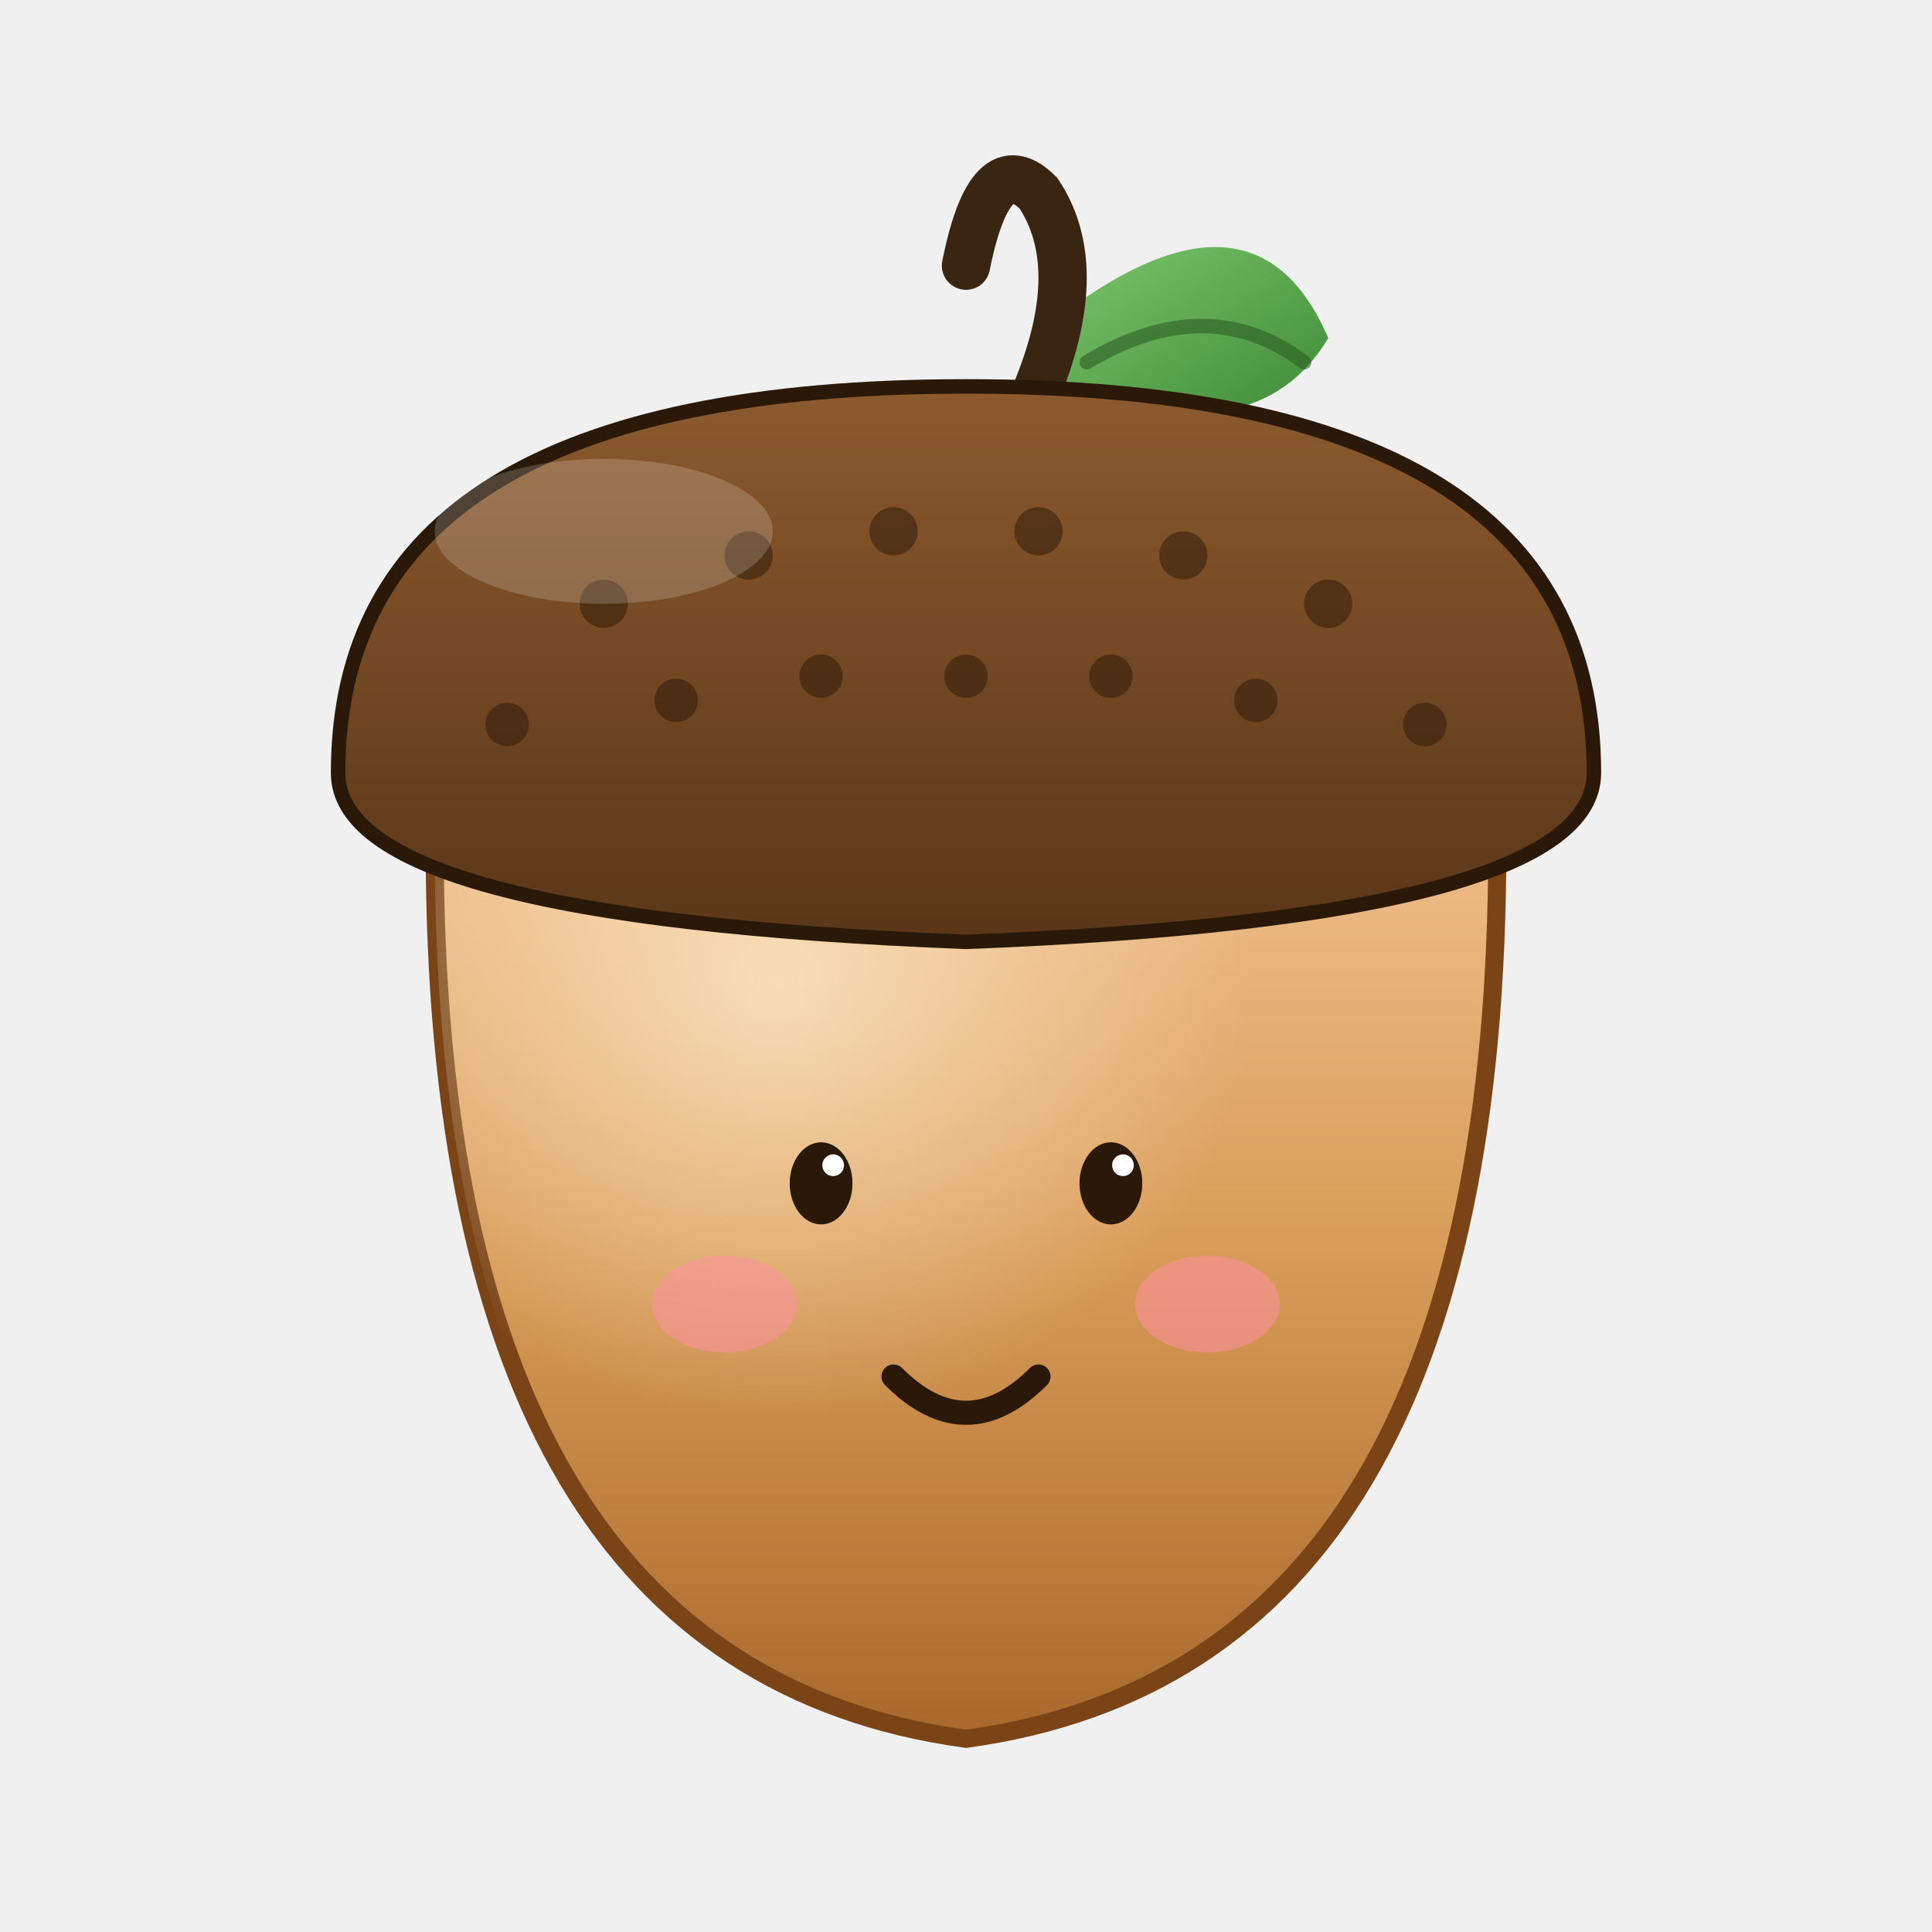
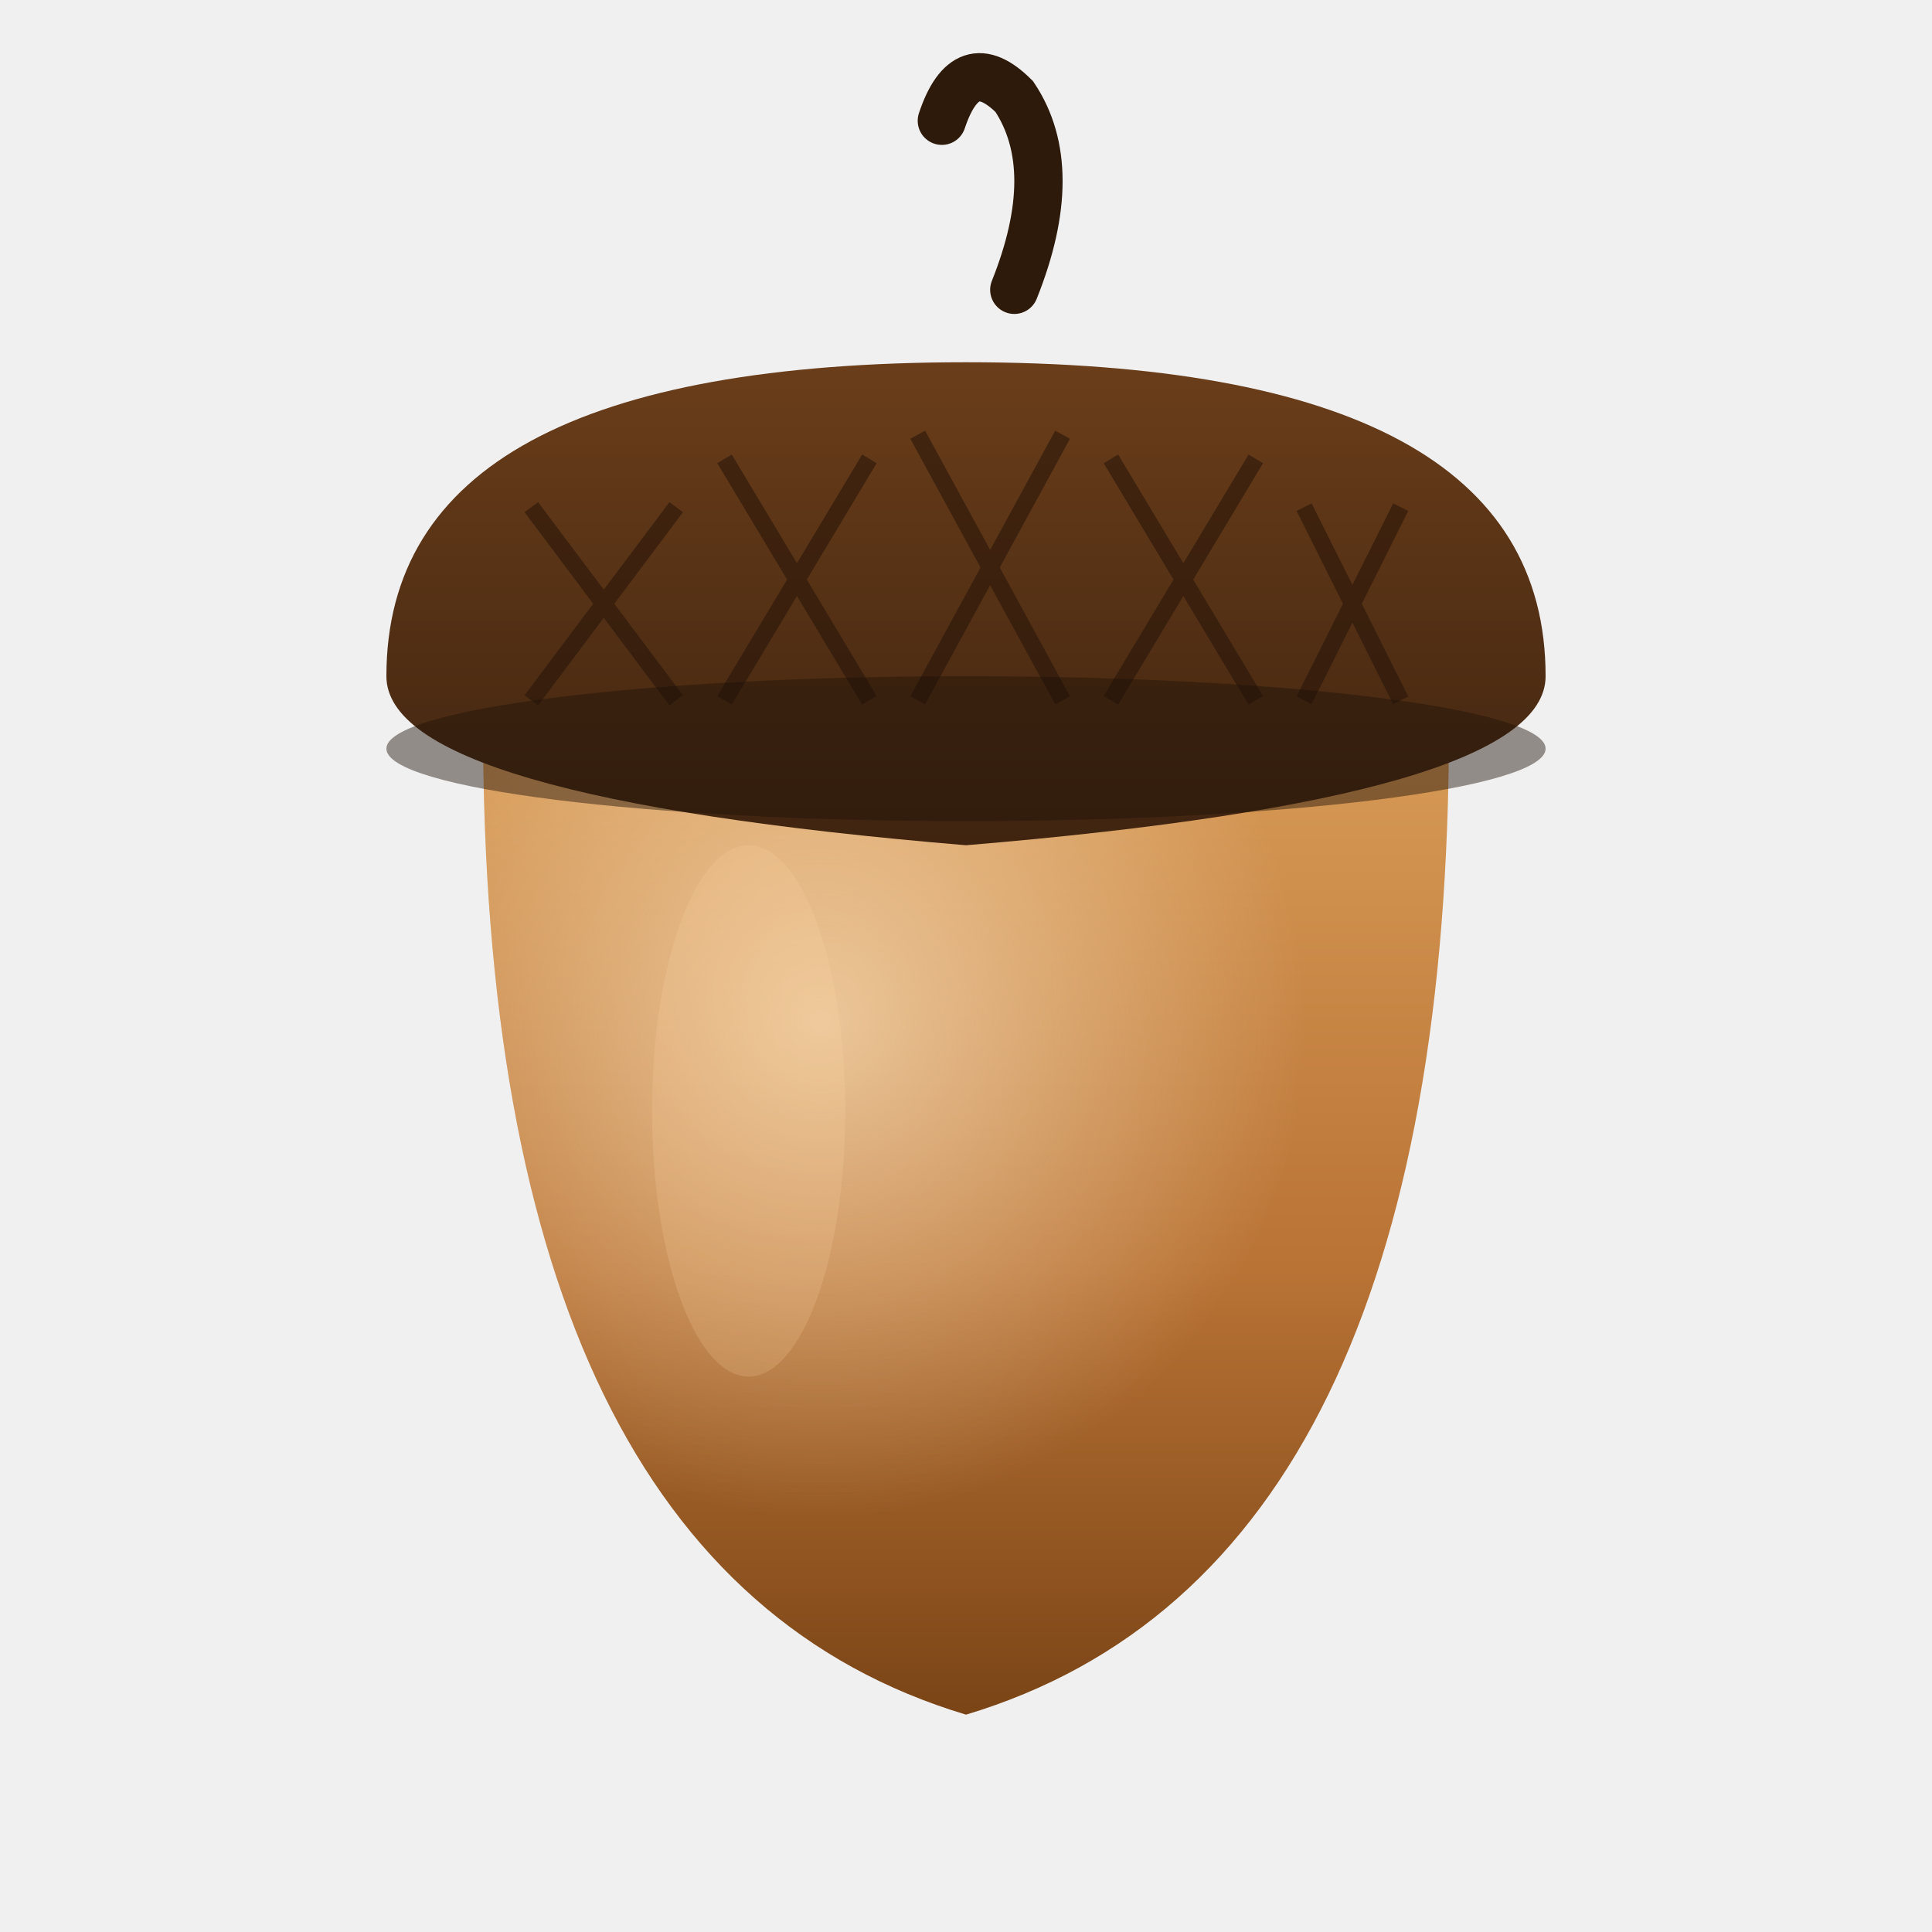
<svg xmlns="http://www.w3.org/2000/svg" width="160" height="160" viewBox="0 0 160 160" role="img" aria-label="Acorn">
  <defs>
    <linearGradient id="nut" x1="0" y1="0" x2="0" y2="1">
-       <stop offset="0%" stop-color="#F2C291" />
-       <stop offset="50%" stop-color="#D89B57" />
-       <stop offset="100%" stop-color="#A8682B" />
+       <stop offset="0%" stop-color="#D89B57" />
+       <stop offset="55%" stop-color="#B97335" />
+       <stop offset="100%" stop-color="#7A4416" />
    </linearGradient>
    <linearGradient id="cap" x1="0" y1="0" x2="0" y2="1">
-       <stop offset="0%" stop-color="#8C5A2E" />
-       <stop offset="100%" stop-color="#5A3618" />
+       <stop offset="0%" stop-color="#6B3E1A" />
+       <stop offset="100%" stop-color="#3F2410" />
    </linearGradient>
-     <linearGradient id="leaf" x1="0" y1="0" x2="1" y2="1">
-       <stop offset="0%" stop-color="#7BC56C" />
-       <stop offset="100%" stop-color="#3F8A36" />
-     </linearGradient>
-     <radialGradient id="shine" cx="0.32" cy="0.22" r="0.45">
-       <stop offset="0%" stop-color="#FFEFD0" stop-opacity="0.7" />
-       <stop offset="100%" stop-color="#FFEFD0" stop-opacity="0" />
+     <radialGradient id="shine" cx="0.35" cy="0.3" r="0.5">
+       <stop offset="0%" stop-color="#FFE9C7" stop-opacity="0.65" />
+       <stop offset="100%" stop-color="#FFE9C7" stop-opacity="0" />
    </radialGradient>
  </defs>
-   <path d="M88 26 Q104 14 110 28 Q104 38 88 32 Z" fill="url(#leaf)" />
-   <path d="M90 30 Q100 24 108 30" fill="none" stroke="#2D5C24" stroke-width="1.2" stroke-linecap="round" opacity="0.6" />
-   <path d="M80 22 Q82 12 86 16 Q90 22 86 32" fill="none" stroke="#3A2412" stroke-width="4" stroke-linecap="round" />
-   <path d="M36 70 Q36 138 80 144 Q124 138 124 70 Q124 64 80 64 Q36 64 36 70 Z" fill="url(#nut)" stroke="#7A4416" stroke-width="1.5" />
-   <path d="M36 70 Q36 138 80 144 Q124 138 124 70 Q124 64 80 64 Q36 64 36 70 Z" fill="url(#shine)" />
-   <path d="M28 64 Q28 32 80 32 Q132 32 132 64 Q132 76 80 78 Q28 76 28 64 Z" fill="url(#cap)" stroke="#2A1808" stroke-width="1.2" />
-   <g fill="#2A1808" opacity="0.5">
-     <circle cx="50" cy="50" r="2" />
-     <circle cx="62" cy="46" r="2" />
-     <circle cx="74" cy="44" r="2" />
-     <circle cx="86" cy="44" r="2" />
-     <circle cx="98" cy="46" r="2" />
-     <circle cx="110" cy="50" r="2" />
-     <circle cx="42" cy="60" r="1.8" />
-     <circle cx="56" cy="58" r="1.8" />
-     <circle cx="68" cy="56" r="1.8" />
-     <circle cx="80" cy="56" r="1.8" />
-     <circle cx="92" cy="56" r="1.8" />
-     <circle cx="104" cy="58" r="1.8" />
-     <circle cx="118" cy="60" r="1.8" />
+   <path d="M78 10 Q80 4 84 8 Q88 14 84 24" fill="none" stroke="#2E1A0A" stroke-width="4" stroke-linecap="round" />
+   <path d="M40 60 Q40 130 80 142 Q120 130 120 60 Z" fill="url(#nut)" />
+   <path d="M40 60 Q40 130 80 142 Q120 130 120 60 Z" fill="url(#shine)" />
+   <path d="M32 56 Q32 30 80 30 Q128 30 128 56 Q128 66 80 70 Q32 66 32 56 Z" fill="url(#cap)" />
+   <g stroke="#241308" stroke-width="1.4" opacity="0.55">
+     <line x1="44" y1="42" x2="56" y2="58" />
+     <line x1="60" y1="38" x2="72" y2="58" />
+     <line x1="76" y1="36" x2="88" y2="58" />
+     <line x1="92" y1="38" x2="104" y2="58" />
+     <line x1="108" y1="42" x2="116" y2="58" />
+     <line x1="56" y1="42" x2="44" y2="58" />
+     <line x1="72" y1="38" x2="60" y2="58" />
+     <line x1="88" y1="36" x2="76" y2="58" />
+     <line x1="104" y1="38" x2="92" y2="58" />
+     <line x1="116" y1="42" x2="108" y2="58" />
  </g>
-   <ellipse cx="50" cy="44" rx="14" ry="6" fill="#FFFFFF" opacity="0.18" />
-   <ellipse cx="60" cy="108" rx="6" ry="4" fill="#FF8FA3" opacity="0.55" />
-   <ellipse cx="100" cy="108" rx="6" ry="4" fill="#FF8FA3" opacity="0.55" />
-   <ellipse cx="68" cy="98" rx="2.6" ry="3.4" fill="#2A1808" />
-   <ellipse cx="92" cy="98" rx="2.6" ry="3.4" fill="#2A1808" />
-   <circle cx="69" cy="96.5" r="0.9" fill="#FFFFFF" />
-   <circle cx="93" cy="96.5" r="0.9" fill="#FFFFFF" />
-   <path d="M74 114 Q80 120 86 114" fill="none" stroke="#2A1808" stroke-width="2" stroke-linecap="round" />
+   <ellipse cx="80" cy="62" rx="48" ry="6" fill="#1F1108" opacity="0.45" />
+   <ellipse cx="62" cy="92" rx="8" ry="22" fill="#FFD9A8" opacity="0.18" />
</svg>
